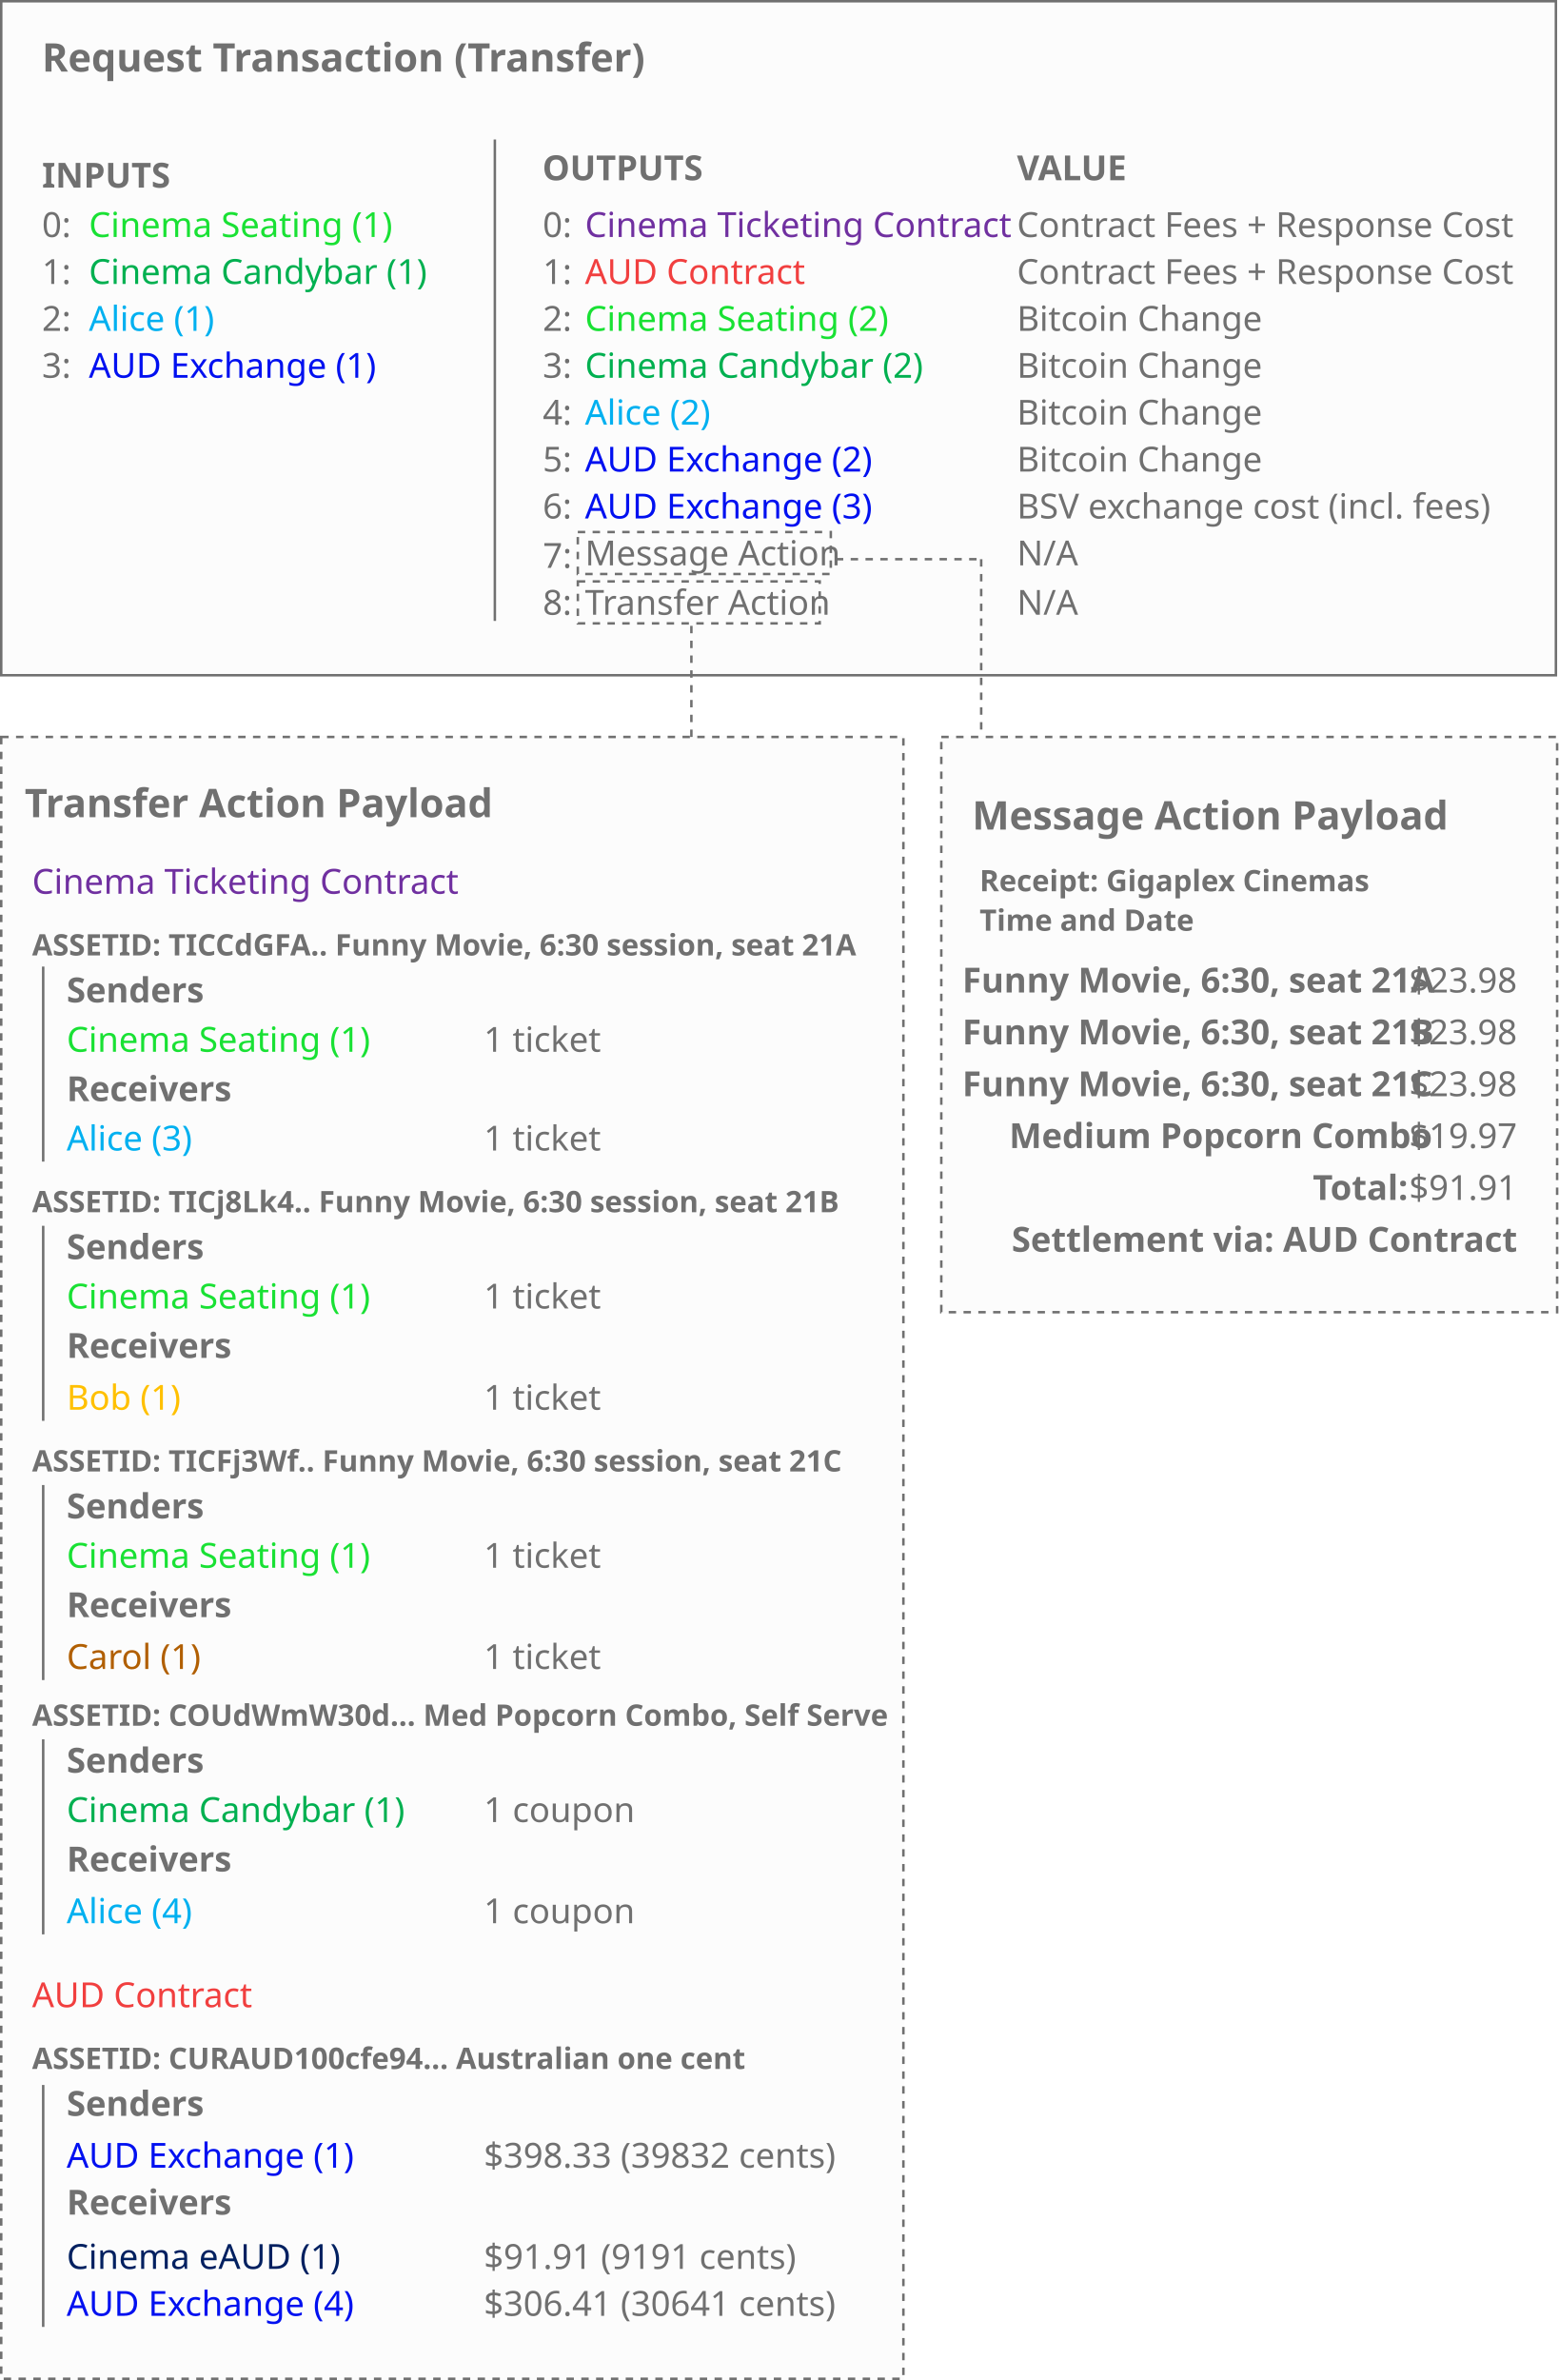
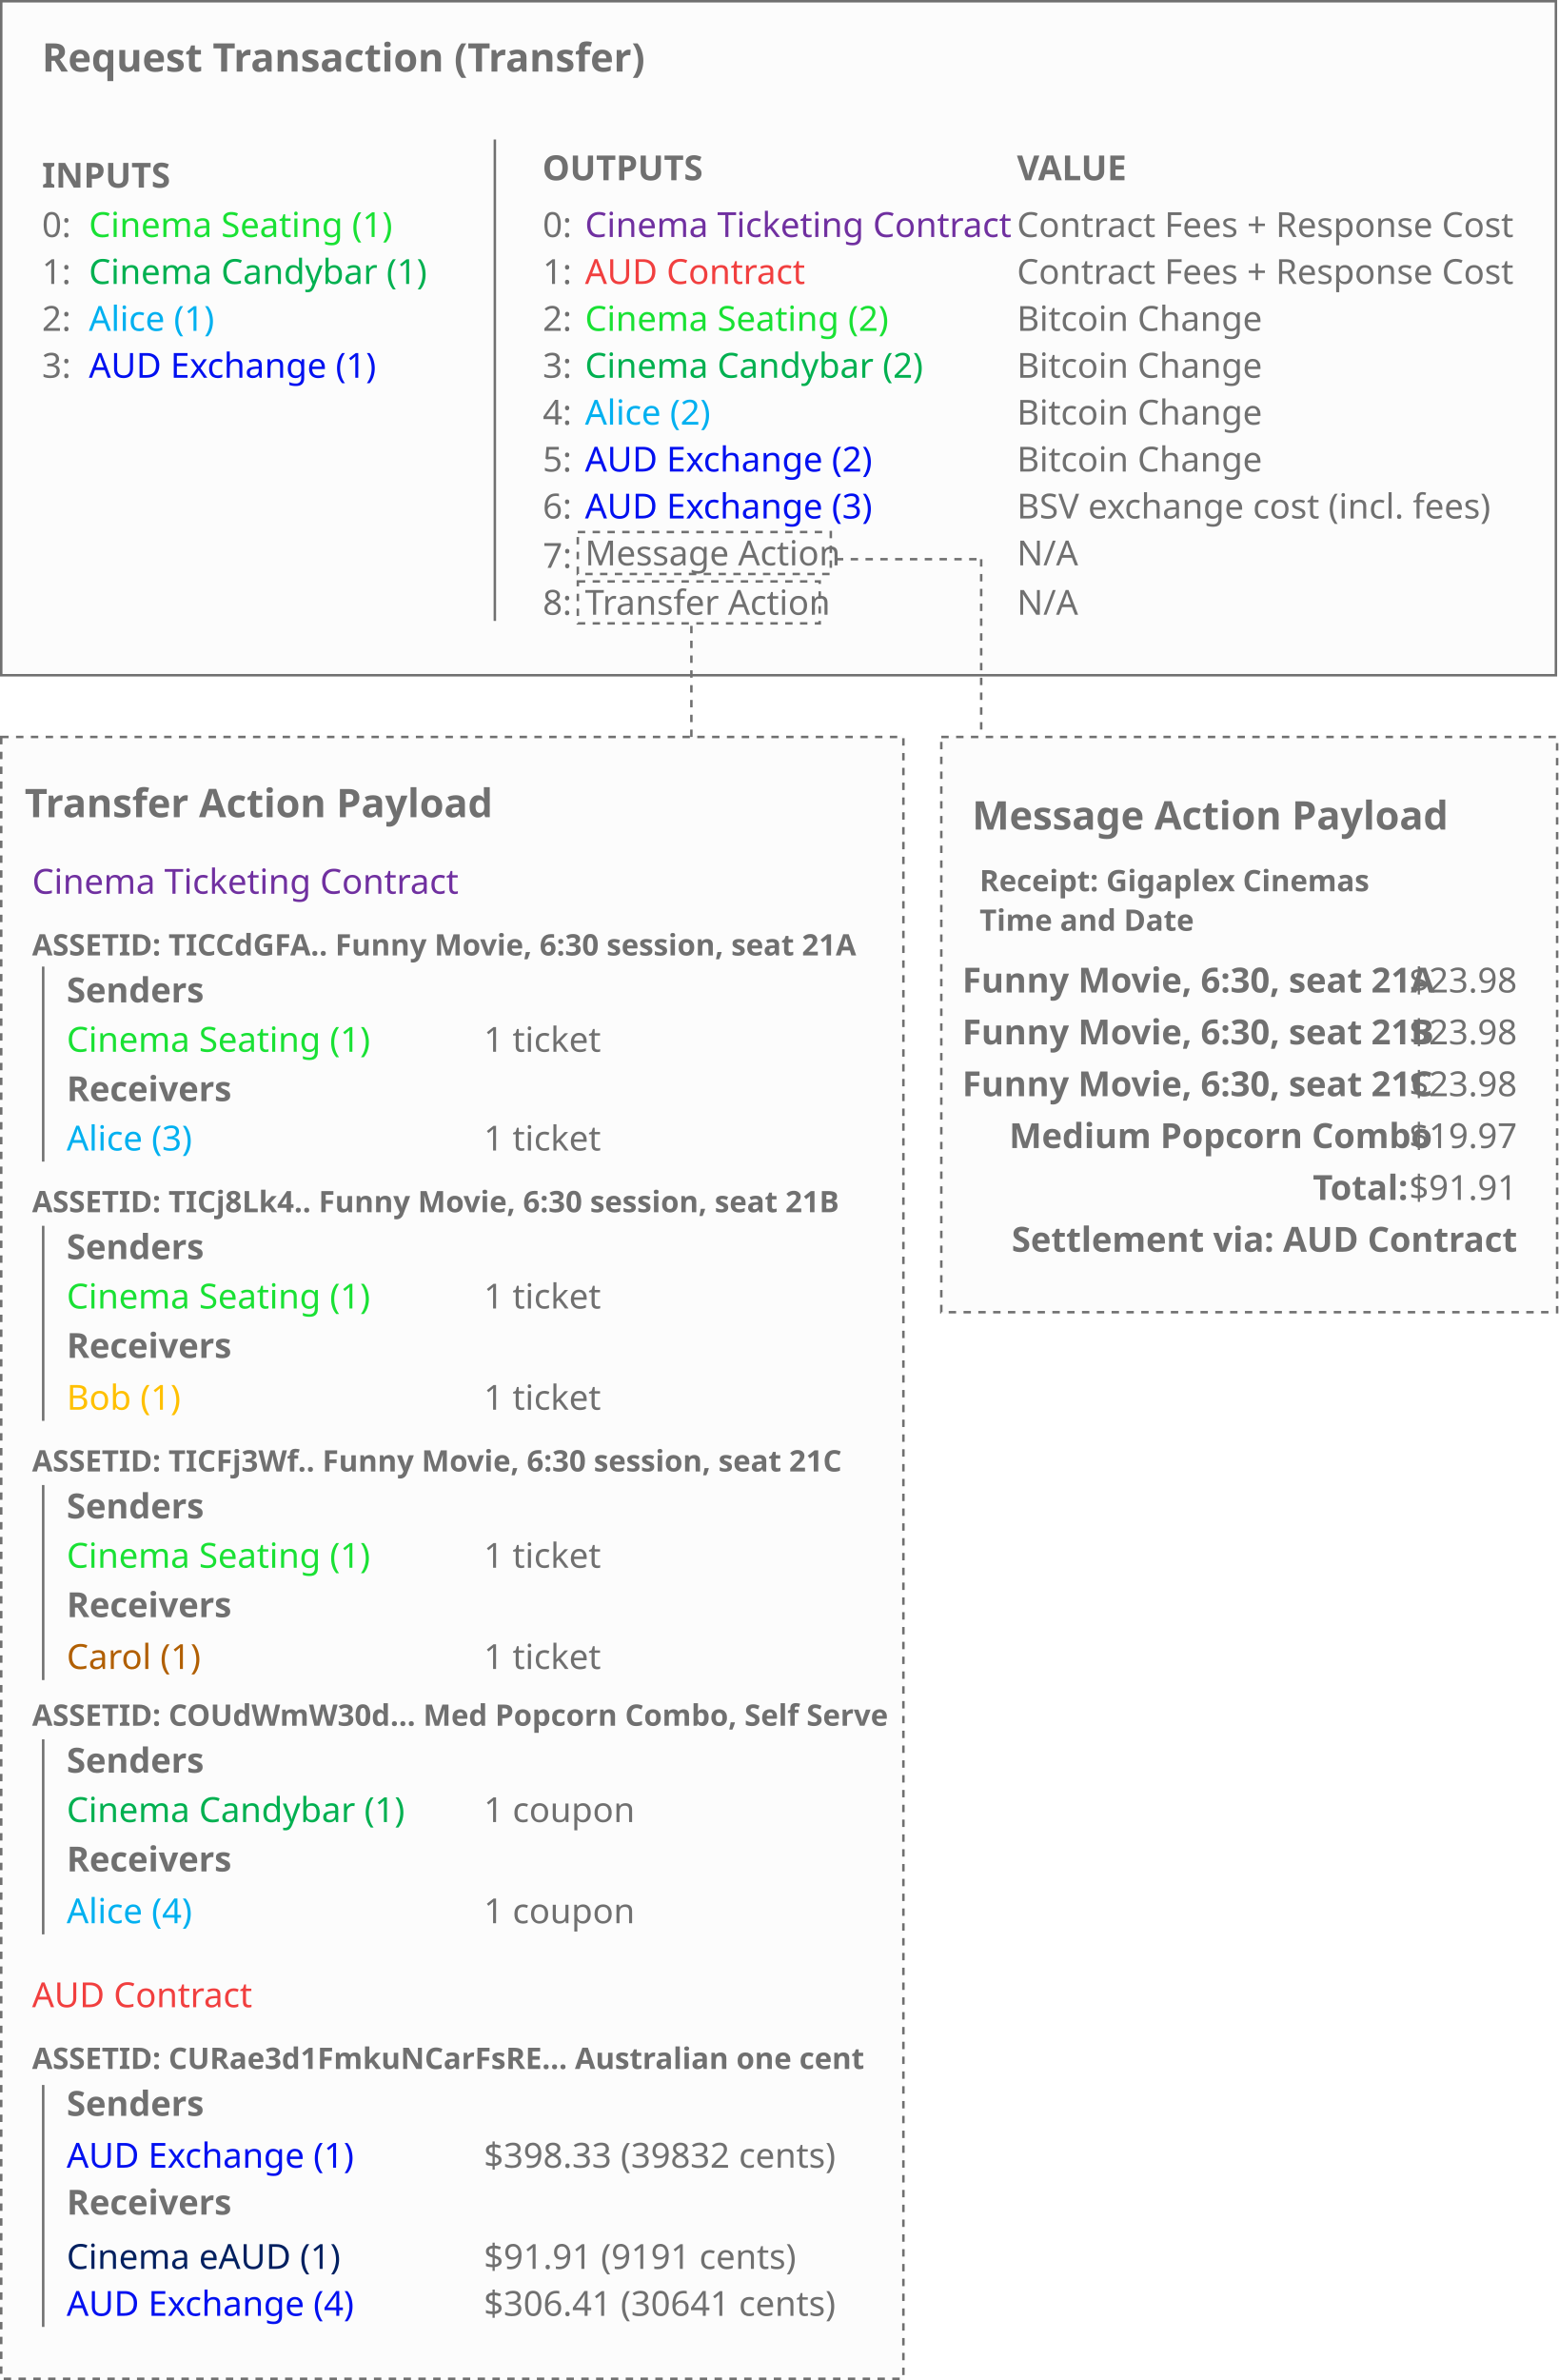
<svg xmlns="http://www.w3.org/2000/svg" width="631.356" height="964" viewBox="0 0 631.356 964">
  <g id="cinema-transfer-final" transform="translate(-6104 10698)">
    <g id="Rectangle_195" data-name="Rectangle 195" transform="translate(6104 -10698)" fill="#fcfcfc" stroke="#707070" stroke-width="1">
      <rect width="630.857" height="274" stroke="none" />
      <rect x="0.5" y="0.5" width="629.857" height="273" fill="none" />
    </g>
    <text id="Cinema_Seating_1_" data-name="Cinema Seating (1)" transform="translate(6140 -10602)" fill="#19e134" font-size="14" font-family="SegoeUI, Segoe UI">
      <tspan x="0" y="0">Cinema Seating (1)</tspan>
    </text>
    <text id="AUD_Exchange_1_" data-name="AUD Exchange (1)" transform="translate(6140 -10545)" fill="#0010f0" font-size="14" font-family="SegoeUI, Segoe UI">
      <tspan x="0" y="0">AUD Exchange (1)</tspan>
    </text>
    <text id="Request_Transaction_Transfer_" data-name="Request Transaction (Transfer)" transform="translate(6121 -10669)" fill="#707070" font-size="16" font-family="SegoeUI-Semibold, Segoe UI" font-weight="600">
      <tspan x="0" y="0">Request Transaction (Transfer)</tspan>
    </text>
    <line id="Line_262" data-name="Line 262" y2="195" transform="translate(6304.482 -10641.5)" fill="none" stroke="#707070" stroke-width="1" />
    <text id="INPUTS" transform="translate(6121 -10637)" fill="#707070" font-size="14" font-family="SegoeUI-Bold, Segoe UI" font-weight="700">
      <tspan x="0" y="15">INPUTS</tspan>
    </text>
    <text id="OUTPUTS_" data-name="OUTPUTS " transform="translate(6323.738 -10640)" fill="#707070" font-size="14" font-family="SegoeUI-Bold, Segoe UI" font-weight="700">
      <tspan x="0" y="15">OUTPUTS </tspan>
    </text>
    <text id="_0:_" data-name="0: " transform="translate(6121 -10602)" fill="#707070" font-size="14" font-family="SegoeUI, Segoe UI">
      <tspan x="0" y="0">0: </tspan>
    </text>
    <text id="VALUE" transform="translate(6516 -10640)" fill="#707070" font-size="14" font-family="SegoeUI-Bold, Segoe UI" font-weight="700">
      <tspan x="0" y="15">VALUE</tspan>
    </text>
    <text id="_1:_" data-name="1: " transform="translate(6121 -10583)" fill="#707070" font-size="14" font-family="SegoeUI, Segoe UI">
      <tspan x="0" y="0">1: </tspan>
    </text>
    <text id="_2:_" data-name="2: " transform="translate(6121 -10564)" fill="#707070" font-size="14" font-family="SegoeUI, Segoe UI">
      <tspan x="0" y="0">2: </tspan>
    </text>
    <text id="_0:_2" data-name="0: " transform="translate(6323.881 -10602)" fill="#707070" font-size="14" font-family="SegoeUI, Segoe UI">
      <tspan x="0" y="0">0: </tspan>
    </text>
    <text id="_1:_2" data-name="1: " transform="translate(6323.881 -10583)" fill="#707070" font-size="14" font-family="SegoeUI, Segoe UI">
      <tspan x="0" y="0">1: </tspan>
    </text>
    <text id="Cinema_Ticketing_Contract" data-name="Cinema Ticketing Contract" transform="translate(6341 -10602)" fill="#7030a0" font-size="14" font-family="SegoeUI, Segoe UI">
      <tspan x="0" y="0">Cinema Ticketing Contract</tspan>
    </text>
    <text id="_2:_2" data-name="2: " transform="translate(6323.881 -10564)" fill="#707070" font-size="14" font-family="SegoeUI, Segoe UI">
      <tspan x="0" y="0">2: </tspan>
    </text>
    <text id="AUD_Contract_" data-name="AUD Contract " transform="translate(6341 -10583)" fill="#f13f3f" font-size="14" font-family="SegoeUI, Segoe UI">
      <tspan x="0" y="0">AUD Contract </tspan>
    </text>
    <text id="Contract_Fees_Response_Cost_" data-name="Contract Fees + Response Cost " transform="translate(6516 -10602)" fill="#707070" font-size="14" font-family="SegoeUI, Segoe UI">
      <tspan x="0" y="0">Contract Fees + Response Cost </tspan>
    </text>
    <text id="Contract_Fees_Response_Cost_2" data-name="Contract Fees + Response Cost " transform="translate(6516 -10583)" fill="#707070" font-size="14" font-family="SegoeUI, Segoe UI">
      <tspan x="0" y="0">Contract Fees + Response Cost </tspan>
    </text>
    <text id="Bitcoin_Change" data-name="Bitcoin Change" transform="translate(6516 -10564)" fill="#707070" font-size="14" font-family="SegoeUI, Segoe UI">
      <tspan x="0" y="0">Bitcoin Change</tspan>
    </text>
    <text id="_3:_" data-name="3: " transform="translate(6323.881 -10545)" fill="#707070" font-size="14" font-family="SegoeUI, Segoe UI">
      <tspan x="0" y="0">3: </tspan>
    </text>
    <text id="Cinema_Seating_2_" data-name="Cinema Seating (2)" transform="translate(6341 -10564)" fill="#19e134" font-size="14" font-family="SegoeUI, Segoe UI">
      <tspan x="0" y="0">Cinema Seating (2)</tspan>
    </text>
    <text id="_4:_" data-name="4: " transform="translate(6323.881 -10526)" fill="#707070" font-size="14" font-family="SegoeUI, Segoe UI">
      <tspan x="0" y="0">4: </tspan>
    </text>
    <text id="Cinema_Candybar_2_" data-name="Cinema Candybar (2)" transform="translate(6341 -10545)" fill="#00b050" font-size="14" font-family="SegoeUI, Segoe UI">
      <tspan x="0" y="0">Cinema Candybar (2)</tspan>
    </text>
    <text id="_5:_" data-name="5: " transform="translate(6323.881 -10507)" fill="#707070" font-size="14" font-family="SegoeUI, Segoe UI">
      <tspan x="0" y="0">5: </tspan>
    </text>
    <text id="Alice_2_" data-name="Alice (2)" transform="translate(6341 -10526)" fill="#00b0f0" font-size="14" font-family="SegoeUI, Segoe UI">
      <tspan x="0" y="0">Alice (2)</tspan>
    </text>
    <text id="_6:_" data-name="6: " transform="translate(6323.881 -10488)" fill="#707070" font-size="14" font-family="SegoeUI, Segoe UI">
      <tspan x="0" y="0">6: </tspan>
    </text>
    <text id="AUD_Exchange_2_" data-name="AUD Exchange (2)" transform="translate(6341 -10507)" fill="#0010f0" font-size="14" font-family="SegoeUI, Segoe UI">
      <tspan x="0" y="0">AUD Exchange (2)</tspan>
    </text>
    <text id="AUD_Exchange_3_" data-name="AUD Exchange (3) " transform="translate(6341 -10488)" fill="#0010f0" font-size="14" font-family="SegoeUI, Segoe UI">
      <tspan x="0" y="0">AUD Exchange (3) </tspan>
    </text>
    <text id="Bitcoin_Change-2" data-name="Bitcoin Change" transform="translate(6516 -10545)" fill="#707070" font-size="14" font-family="SegoeUI, Segoe UI">
      <tspan x="0" y="0">Bitcoin Change</tspan>
    </text>
    <text id="Bitcoin_Change-3" data-name="Bitcoin Change" transform="translate(6516 -10526)" fill="#707070" font-size="14" font-family="SegoeUI, Segoe UI">
      <tspan x="0" y="0">Bitcoin Change</tspan>
    </text>
    <text id="Bitcoin_Change-4" data-name="Bitcoin Change" transform="translate(6516 -10507)" fill="#707070" font-size="14" font-family="SegoeUI, Segoe UI">
      <tspan x="0" y="0">Bitcoin Change</tspan>
    </text>
    <text id="BSV_exchange_cost_incl._fees_" data-name="BSV exchange cost (incl. fees)" transform="translate(6516 -10488)" fill="#707070" font-size="14" font-family="SegoeUI, Segoe UI">
      <tspan x="0" y="0">BSV exchange cost (incl. fees)</tspan>
    </text>
    <text id="_3:_2" data-name="3: " transform="translate(6121 -10545)" fill="#707070" font-size="14" font-family="SegoeUI, Segoe UI">
      <tspan x="0" y="0">3: </tspan>
    </text>
    <g id="Rectangle_196" data-name="Rectangle 196" transform="translate(6337.606 -10463)" fill="none" stroke="#707070" stroke-width="1" stroke-dasharray="3">
      <rect width="99" height="18" stroke="none" />
      <rect x="0.5" y="0.5" width="98" height="17" fill="none" />
    </g>
    <text id="_8:_" data-name="8: " transform="translate(6323.88 -10449)" fill="#707070" font-size="14" font-family="SegoeUI, Segoe UI">
      <tspan x="0" y="0">8: </tspan>
    </text>
    <text id="Transfer_Action" data-name="Transfer Action" transform="translate(6341 -10449)" fill="#707070" font-size="14" font-family="SegoeUI, Segoe UI">
      <tspan x="0" y="0">Transfer Action</tspan>
    </text>
    <text id="N_A" data-name="N/A" transform="translate(6516 -10449)" fill="#707070" font-size="14" font-family="SegoeUI, Segoe UI">
      <tspan x="0" y="0">N/A</tspan>
    </text>
    <g id="Rectangle_200" data-name="Rectangle 200" transform="translate(6104 -10400)" fill="#fcfcfc" stroke="#707070" stroke-width="1" stroke-dasharray="3">
      <rect width="366.499" height="666" stroke="none" />
      <rect x="0.5" y="0.5" width="365.499" height="665" fill="none" />
    </g>
    <text id="Transfer_Action_Payload" data-name="Transfer Action Payload" transform="translate(6114 -10367)" fill="#707070" font-size="16" font-family="SegoeUI-Semibold, Segoe UI" font-weight="600">
      <tspan x="0" y="0">Transfer Action Payload</tspan>
    </text>
    <line id="Line_267" data-name="Line 267" y2="47" transform="translate(6384.106 -10444.5)" fill="none" stroke="#707070" stroke-width="1" stroke-dasharray="3" />
    <text id="Cinema_Candybar_1_" data-name="Cinema Candybar (1)" transform="translate(6140 -10583)" fill="#00b050" font-size="14" font-family="SegoeUI, Segoe UI">
      <tspan x="0" y="0">Cinema Candybar (1)</tspan>
    </text>
    <text id="Alice_1_" data-name="Alice (1)" transform="translate(6140 -10564)" fill="#00b0f0" font-size="14" font-family="SegoeUI, Segoe UI">
      <tspan x="0" y="0">Alice (1)</tspan>
    </text>
    <text id="Senders" transform="translate(6131 -10307)" fill="#707070" font-size="14" font-family="SegoeUI-Bold, Segoe UI" font-weight="700">
      <tspan x="0" y="15">Senders</tspan>
    </text>
    <text id="Receivers" transform="translate(6131 -10267)" fill="#707070" font-size="14" font-family="SegoeUI-Bold, Segoe UI" font-weight="700">
      <tspan x="0" y="15">Receivers</tspan>
    </text>
    <line id="Line_289" data-name="Line 289" y2="79" transform="translate(6121.5 -10306.5)" fill="none" stroke="#707070" stroke-width="1" />
    <text id="Cinema_Seating_1_2" data-name="Cinema Seating (1)" transform="translate(6131 -10272)" fill="#19e134" font-size="14" font-family="SegoeUI, Segoe UI">
      <tspan x="0" y="0">Cinema Seating (1)</tspan>
    </text>
    <text id="Alice_3_" data-name="Alice (3)" transform="translate(6131 -10232)" fill="#00b0f0" font-size="14" font-family="SegoeUI, Segoe UI">
      <tspan x="0" y="0">Alice (3)</tspan>
    </text>
    <text id="Bob_1_" data-name="Bob (1)" transform="translate(6131 -10127)" fill="#ffc000" font-size="14" font-family="SegoeUI, Segoe UI">
      <tspan x="0" y="0">Bob (1)</tspan>
    </text>
    <text id="ASSETID:_TICCdGFA.._Funny_Movie_6:30_session_seat_21A" data-name="ASSETID: TICCdGFA.. Funny Movie, 6:30 session, seat 21A" transform="translate(6117 -10324)" fill="#707070" font-size="12" font-family="SegoeUI-Bold, Segoe UI" font-weight="700">
      <tspan x="0" y="13">ASSETID: TICCdGFA.. Funny Movie, 6:30 session, seat 21A</tspan>
    </text>
    <text id="Cinema_Ticketing_Contract-2" data-name="Cinema Ticketing Contract" transform="translate(6117 -10336)" fill="#7030a0" font-size="14" font-family="SegoeUI, Segoe UI">
      <tspan x="0" y="0">Cinema Ticketing Contract</tspan>
    </text>
    <text id="AUD_Contract_2" data-name="AUD Contract " transform="translate(6117 -9885)" fill="#f13f3f" font-size="14" font-family="SegoeUI, Segoe UI">
      <tspan x="0" y="0">AUD Contract </tspan>
    </text>
    <text id="Cinema_eAUD_1_" data-name="Cinema eAUD (1)" transform="translate(6131 -9779)" fill="#002060" font-size="14" font-family="SegoeUI, Segoe UI">
      <tspan x="0" y="0">Cinema eAUD (1)</tspan>
    </text>
    <text id="Alice_4_" data-name="Alice (4)" transform="translate(6131 -9919)" fill="#00b0f0" font-size="14" font-family="SegoeUI, Segoe UI">
      <tspan x="0" y="0">Alice (4)</tspan>
    </text>
    <text id="_1_ticket" data-name="1 ticket" transform="translate(6300 -10272)" fill="#707070" font-size="14" font-family="SegoeUI, Segoe UI">
      <tspan x="0" y="0">1 ticket</tspan>
    </text>
    <text id="_1_ticket-2" data-name="1 ticket" transform="translate(6300 -10232)" fill="#707070" font-size="14" font-family="SegoeUI, Segoe UI">
      <tspan x="0" y="0">1 ticket</tspan>
    </text>
    <text id="Senders-2" data-name="Senders" transform="translate(6131 -10203)" fill="#707070" font-size="14" font-family="SegoeUI-Bold, Segoe UI" font-weight="700">
      <tspan x="0" y="15">Senders</tspan>
    </text>
    <text id="Receivers-2" data-name="Receivers" transform="translate(6131 -10163)" fill="#707070" font-size="14" font-family="SegoeUI-Bold, Segoe UI" font-weight="700">
      <tspan x="0" y="15">Receivers</tspan>
    </text>
    <text id="Cinema_Seating_1_3" data-name="Cinema Seating (1)" transform="translate(6131 -10168)" fill="#19e134" font-size="14" font-family="SegoeUI, Segoe UI">
      <tspan x="0" y="0">Cinema Seating (1)</tspan>
    </text>
    <text id="ASSETID:_TICj8Lk4.._Funny_Movie_6:30_session_seat_21B" data-name="ASSETID: TICj8Lk4.. Funny Movie, 6:30 session, seat 21B" transform="translate(6117 -10220)" fill="#707070" font-size="12" font-family="SegoeUI-Bold, Segoe UI" font-weight="700">
      <tspan x="0" y="13">ASSETID: TICj8Lk4.. Funny Movie, 6:30 session, seat 21B</tspan>
    </text>
    <text id="_1_ticket-3" data-name="1 ticket" transform="translate(6300 -10168)" fill="#707070" font-size="14" font-family="SegoeUI, Segoe UI">
      <tspan x="0" y="0">1 ticket</tspan>
    </text>
    <text id="_1_ticket-4" data-name="1 ticket" transform="translate(6300 -10127)" fill="#707070" font-size="14" font-family="SegoeUI, Segoe UI">
      <tspan x="0" y="0">1 ticket</tspan>
    </text>
    <text id="Senders-3" data-name="Senders" transform="translate(6131 -10098)" fill="#707070" font-size="14" font-family="SegoeUI-Bold, Segoe UI" font-weight="700">
      <tspan x="0" y="15">Senders</tspan>
    </text>
    <text id="Receivers-3" data-name="Receivers" transform="translate(6131 -10058)" fill="#707070" font-size="14" font-family="SegoeUI-Bold, Segoe UI" font-weight="700">
      <tspan x="0" y="15">Receivers</tspan>
    </text>
    <text id="Cinema_Seating_1_4" data-name="Cinema Seating (1)" transform="translate(6131 -10063)" fill="#19e134" font-size="14" font-family="SegoeUI, Segoe UI">
      <tspan x="0" y="0">Cinema Seating (1)</tspan>
    </text>
    <text id="ASSETID:_TICFj3Wf.._Funny_Movie_6:30_session_seat_21C" data-name="ASSETID: TICFj3Wf.. Funny Movie, 6:30 session, seat 21C" transform="translate(6117 -10115)" fill="#707070" font-size="12" font-family="SegoeUI-Bold, Segoe UI" font-weight="700">
      <tspan x="0" y="13">ASSETID: TICFj3Wf.. Funny Movie, 6:30 session, seat 21C</tspan>
    </text>
    <text id="_1_ticket-5" data-name="1 ticket" transform="translate(6300 -10063)" fill="#707070" font-size="14" font-family="SegoeUI, Segoe UI">
      <tspan x="0" y="0">1 ticket</tspan>
    </text>
    <text id="_1_ticket-6" data-name="1 ticket" transform="translate(6300 -10022)" fill="#707070" font-size="14" font-family="SegoeUI, Segoe UI">
      <tspan x="0" y="0">1 ticket</tspan>
    </text>
    <text id="Carol_1_" data-name="Carol (1)" transform="translate(6131 -10022)" fill="#b15f02" font-size="14" font-family="SegoeUI, Segoe UI">
      <tspan x="0" y="0">Carol (1)</tspan>
    </text>
    <text id="Senders-4" data-name="Senders" transform="translate(6131 -9995)" fill="#707070" font-size="14" font-family="SegoeUI-Bold, Segoe UI" font-weight="700">
      <tspan x="0" y="15">Senders</tspan>
    </text>
    <text id="Receivers-4" data-name="Receivers" transform="translate(6131 -9955)" fill="#707070" font-size="14" font-family="SegoeUI-Bold, Segoe UI" font-weight="700">
      <tspan x="0" y="15">Receivers</tspan>
    </text>
    <text id="Cinema_Candybar_1_2" data-name="Cinema Candybar (1)" transform="translate(6131 -9960)" fill="#00b050" font-size="14" font-family="SegoeUI, Segoe UI">
      <tspan x="0" y="0">Cinema Candybar (1)</tspan>
    </text>
    <text id="ASSETID:_COUdWmW30d_Med_Popcorn_Combo_Self_Serve" data-name="ASSETID: COUdWmW30d… Med Popcorn Combo, Self Serve" transform="translate(6117 -10012)" fill="#707070" font-size="12" font-family="SegoeUI-Bold, Segoe UI" font-weight="700">
      <tspan x="0" y="13">ASSETID: COUdWmW30d… Med Popcorn Combo, Self Serve</tspan>
    </text>
    <text id="_1_coupon" data-name="1 coupon" transform="translate(6300 -9960)" fill="#707070" font-size="14" font-family="SegoeUI, Segoe UI">
      <tspan x="0" y="0">1 coupon</tspan>
    </text>
    <text id="_1_coupon-2" data-name="1 coupon" transform="translate(6300 -9919)" fill="#707070" font-size="14" font-family="SegoeUI, Segoe UI">
      <tspan x="0" y="0">1 coupon</tspan>
    </text>
    <text id="Senders-5" data-name="Senders" transform="translate(6131 -9856)" fill="#707070" font-size="14" font-family="SegoeUI-Bold, Segoe UI" font-weight="700">
      <tspan x="0" y="15">Senders</tspan>
    </text>
    <text id="Receivers-5" data-name="Receivers" transform="translate(6131 -9816)" fill="#707070" font-size="14" font-family="SegoeUI-Bold, Segoe UI" font-weight="700">
      <tspan x="0" y="15">Receivers</tspan>
    </text>
-     <text id="ASSETID:_CURAUD100cfe94..._Australian_one_cent" data-name="ASSETID: CURAUD100cfe94... Australian one cent" transform="translate(6117 -9873)" fill="#707070" font-size="12" font-family="SegoeUI-Bold, Segoe UI" font-weight="700">
-       <tspan x="0" y="13">ASSETID: CURAUD100cfe94... Australian one cent</tspan>
+     <text id="ASSETID:_CURae3d1FmkuNCarFsRE..._Australian_one_cent" data-name="ASSETID: CURae3d1FmkuNCarFsRE... Australian one cent" transform="translate(6117 -9873)" fill="#707070" font-size="12" font-family="SegoeUI-Bold, Segoe UI" font-weight="700">
+       <tspan x="0" y="13">ASSETID: CURae3d1FmkuNCarFsRE... Australian one cent</tspan>
    </text>
    <text id="_398.33_39832_cents_" data-name="$398.33 (39832 cents)" transform="translate(6300 -9820)" fill="#707070" font-size="14" font-family="SegoeUI, Segoe UI">
      <tspan x="0" y="0">$398.33 (39832 cents)</tspan>
    </text>
    <text id="_91.91_9191_cents_" data-name="$91.91 (9191 cents)" transform="translate(6300 -9779)" fill="#707070" font-size="14" font-family="SegoeUI, Segoe UI">
      <tspan x="0" y="0">$91.91 (9191 cents)</tspan>
    </text>
    <text id="AUD_Exchange_1_2" data-name="AUD Exchange (1)" transform="translate(6131 -9820)" fill="#0010f0" font-size="14" font-family="SegoeUI, Segoe UI">
      <tspan x="0" y="0">AUD Exchange (1)</tspan>
    </text>
    <line id="Line_334" data-name="Line 334" y2="79" transform="translate(6121.5 -10201.5)" fill="none" stroke="#707070" stroke-width="1" />
    <line id="Line_335" data-name="Line 335" y2="79" transform="translate(6121.5 -10096.5)" fill="none" stroke="#707070" stroke-width="1" />
    <line id="Line_336" data-name="Line 336" y2="79" transform="translate(6121.5 -9993.5)" fill="none" stroke="#707070" stroke-width="1" />
    <line id="Line_337" data-name="Line 337" y2="98" transform="translate(6121.5 -9853.5)" fill="none" stroke="#707070" stroke-width="1" />
    <g id="Rectangle_399" data-name="Rectangle 399" transform="translate(6484.857 -10400)" fill="#fcfcfc" stroke="#707070" stroke-width="1" stroke-dasharray="3">
      <rect width="250.499" height="234" stroke="none" />
      <rect x="0.5" y="0.5" width="249.499" height="233" fill="none" />
    </g>
    <line id="Line_495" data-name="Line 495" y2="72" transform="translate(6501.521 -10471.5)" fill="none" stroke="#707070" stroke-width="1" stroke-dasharray="3" />
    <text id="Message_Action_Payload" data-name="Message Action Payload" transform="translate(6497.857 -10362)" fill="#707070" font-size="16" font-family="SegoeUI-Semibold, Segoe UI" font-weight="600">
      <tspan x="0" y="0">Message Action Payload</tspan>
    </text>
    <text id="Receipt:_Gigaplex_Cinemas_Time_and_Date" data-name="Receipt: Gigaplex Cinemas Time and Date" transform="translate(6500.857 -10350)" fill="#707070" font-size="12" font-family="SegoeUI-Bold, Segoe UI" font-weight="700">
      <tspan x="0" y="13">Receipt: Gigaplex Cinemas</tspan>
      <tspan x="0" y="29">Time and Date</tspan>
    </text>
    <text id="Medium_Popcorn_Combo" data-name="Medium Popcorn Combo" transform="translate(6512.857 -10233)" fill="#707070" font-size="14" font-family="SegoeUI-Semibold, Segoe UI" font-weight="600">
      <tspan x="0" y="0">Medium Popcorn Combo</tspan>
    </text>
    <text id="_19.97" data-name="$19.97" transform="translate(6674.857 -10233)" fill="#707070" font-size="14" font-family="SegoeUI, Segoe UI">
      <tspan x="0" y="0">$19.97</tspan>
    </text>
    <text id="Total:" transform="translate(6635.857 -10212)" fill="#707070" font-size="14" font-family="SegoeUI-Semibold, Segoe UI" font-weight="600">
      <tspan x="0" y="0">Total:</tspan>
    </text>
    <text id="_91.91" data-name="$91.91" transform="translate(6674.857 -10212)" fill="#707070" font-size="14" font-family="SegoeUI, Segoe UI">
      <tspan x="0" y="0">$91.91</tspan>
    </text>
    <text id="Settlement_via:_AUD_Contract" data-name="Settlement via: AUD Contract" transform="translate(6513.857 -10191)" fill="#707070" font-size="14" font-family="SegoeUI-Semibold, Segoe UI" font-weight="600">
      <tspan x="0" y="0">Settlement via: AUD Contract</tspan>
    </text>
    <text id="Message_Action" data-name="Message Action" transform="translate(6341 -10469)" fill="#707070" font-size="14" font-family="SegoeUI, Segoe UI">
      <tspan x="0" y="0">Message Action</tspan>
    </text>
    <text id="_7:_" data-name="7: " transform="translate(6323.929 -10468)" fill="#707070" font-size="14" font-family="SegoeUI, Segoe UI">
      <tspan x="0" y="0">7: </tspan>
    </text>
    <g id="Rectangle_400" data-name="Rectangle 400" transform="translate(6337.591 -10483)" fill="none" stroke="#707070" stroke-width="1" stroke-dasharray="3">
      <rect width="103.503" height="18" stroke="none" />
      <rect x="0.5" y="0.5" width="102.503" height="17" fill="none" />
    </g>
    <line id="Line_496" data-name="Line 496" x2="59" transform="translate(6442.641 -10471.5)" fill="none" stroke="#707070" stroke-width="1" stroke-dasharray="3" />
    <text id="_23.98" data-name="$23.98" transform="translate(6674.857 -10254)" fill="#707070" font-size="14" font-family="SegoeUI, Segoe UI">
      <tspan x="0" y="0">$23.98</tspan>
    </text>
    <text id="_23.98-2" data-name="$23.98" transform="translate(6674.857 -10275)" fill="#707070" font-size="14" font-family="SegoeUI, Segoe UI">
      <tspan x="0" y="0">$23.98</tspan>
    </text>
    <text id="Funny_Movie_6:30_seat_21A" data-name="Funny Movie, 6:30, seat 21A" transform="translate(6493.857 -10296)" fill="#707070" font-size="14" font-family="SegoeUI-Semibold, Segoe UI" font-weight="600">
      <tspan x="0" y="0">Funny Movie, 6:30, seat 21A</tspan>
    </text>
    <text id="_23.98-3" data-name="$23.98" transform="translate(6674.857 -10296)" fill="#707070" font-size="14" font-family="SegoeUI, Segoe UI">
      <tspan x="0" y="0">$23.98</tspan>
    </text>
    <text id="Funny_Movie_6:30_seat_21B" data-name="Funny Movie, 6:30, seat 21B" transform="translate(6493.857 -10275)" fill="#707070" font-size="14" font-family="SegoeUI-Semibold, Segoe UI" font-weight="600">
      <tspan x="0" y="0">Funny Movie, 6:30, seat 21B</tspan>
    </text>
    <text id="Funny_Movie_6:30_seat_21C" data-name="Funny Movie, 6:30, seat 21C" transform="translate(6493.857 -10254)" fill="#707070" font-size="14" font-family="SegoeUI-Semibold, Segoe UI" font-weight="600">
      <tspan x="0" y="0">Funny Movie, 6:30, seat 21C</tspan>
    </text>
    <text id="N_A-2" data-name="N/A" transform="translate(6516 -10469)" fill="#707070" font-size="14" font-family="SegoeUI, Segoe UI">
      <tspan x="0" y="0">N/A</tspan>
    </text>
    <text id="AUD_Exchange_4_" data-name="AUD Exchange (4)" transform="translate(6131 -9760)" fill="#0010f0" font-size="14" font-family="SegoeUI, Segoe UI">
      <tspan x="0" y="0">AUD Exchange (4)</tspan>
    </text>
    <text id="_306.41_30641_cents_" data-name="$306.41 (30641 cents)" transform="translate(6300 -9760)" fill="#707070" font-size="14" font-family="SegoeUI, Segoe UI">
      <tspan x="0" y="0">$306.41 (30641 cents)</tspan>
    </text>
  </g>
</svg>
